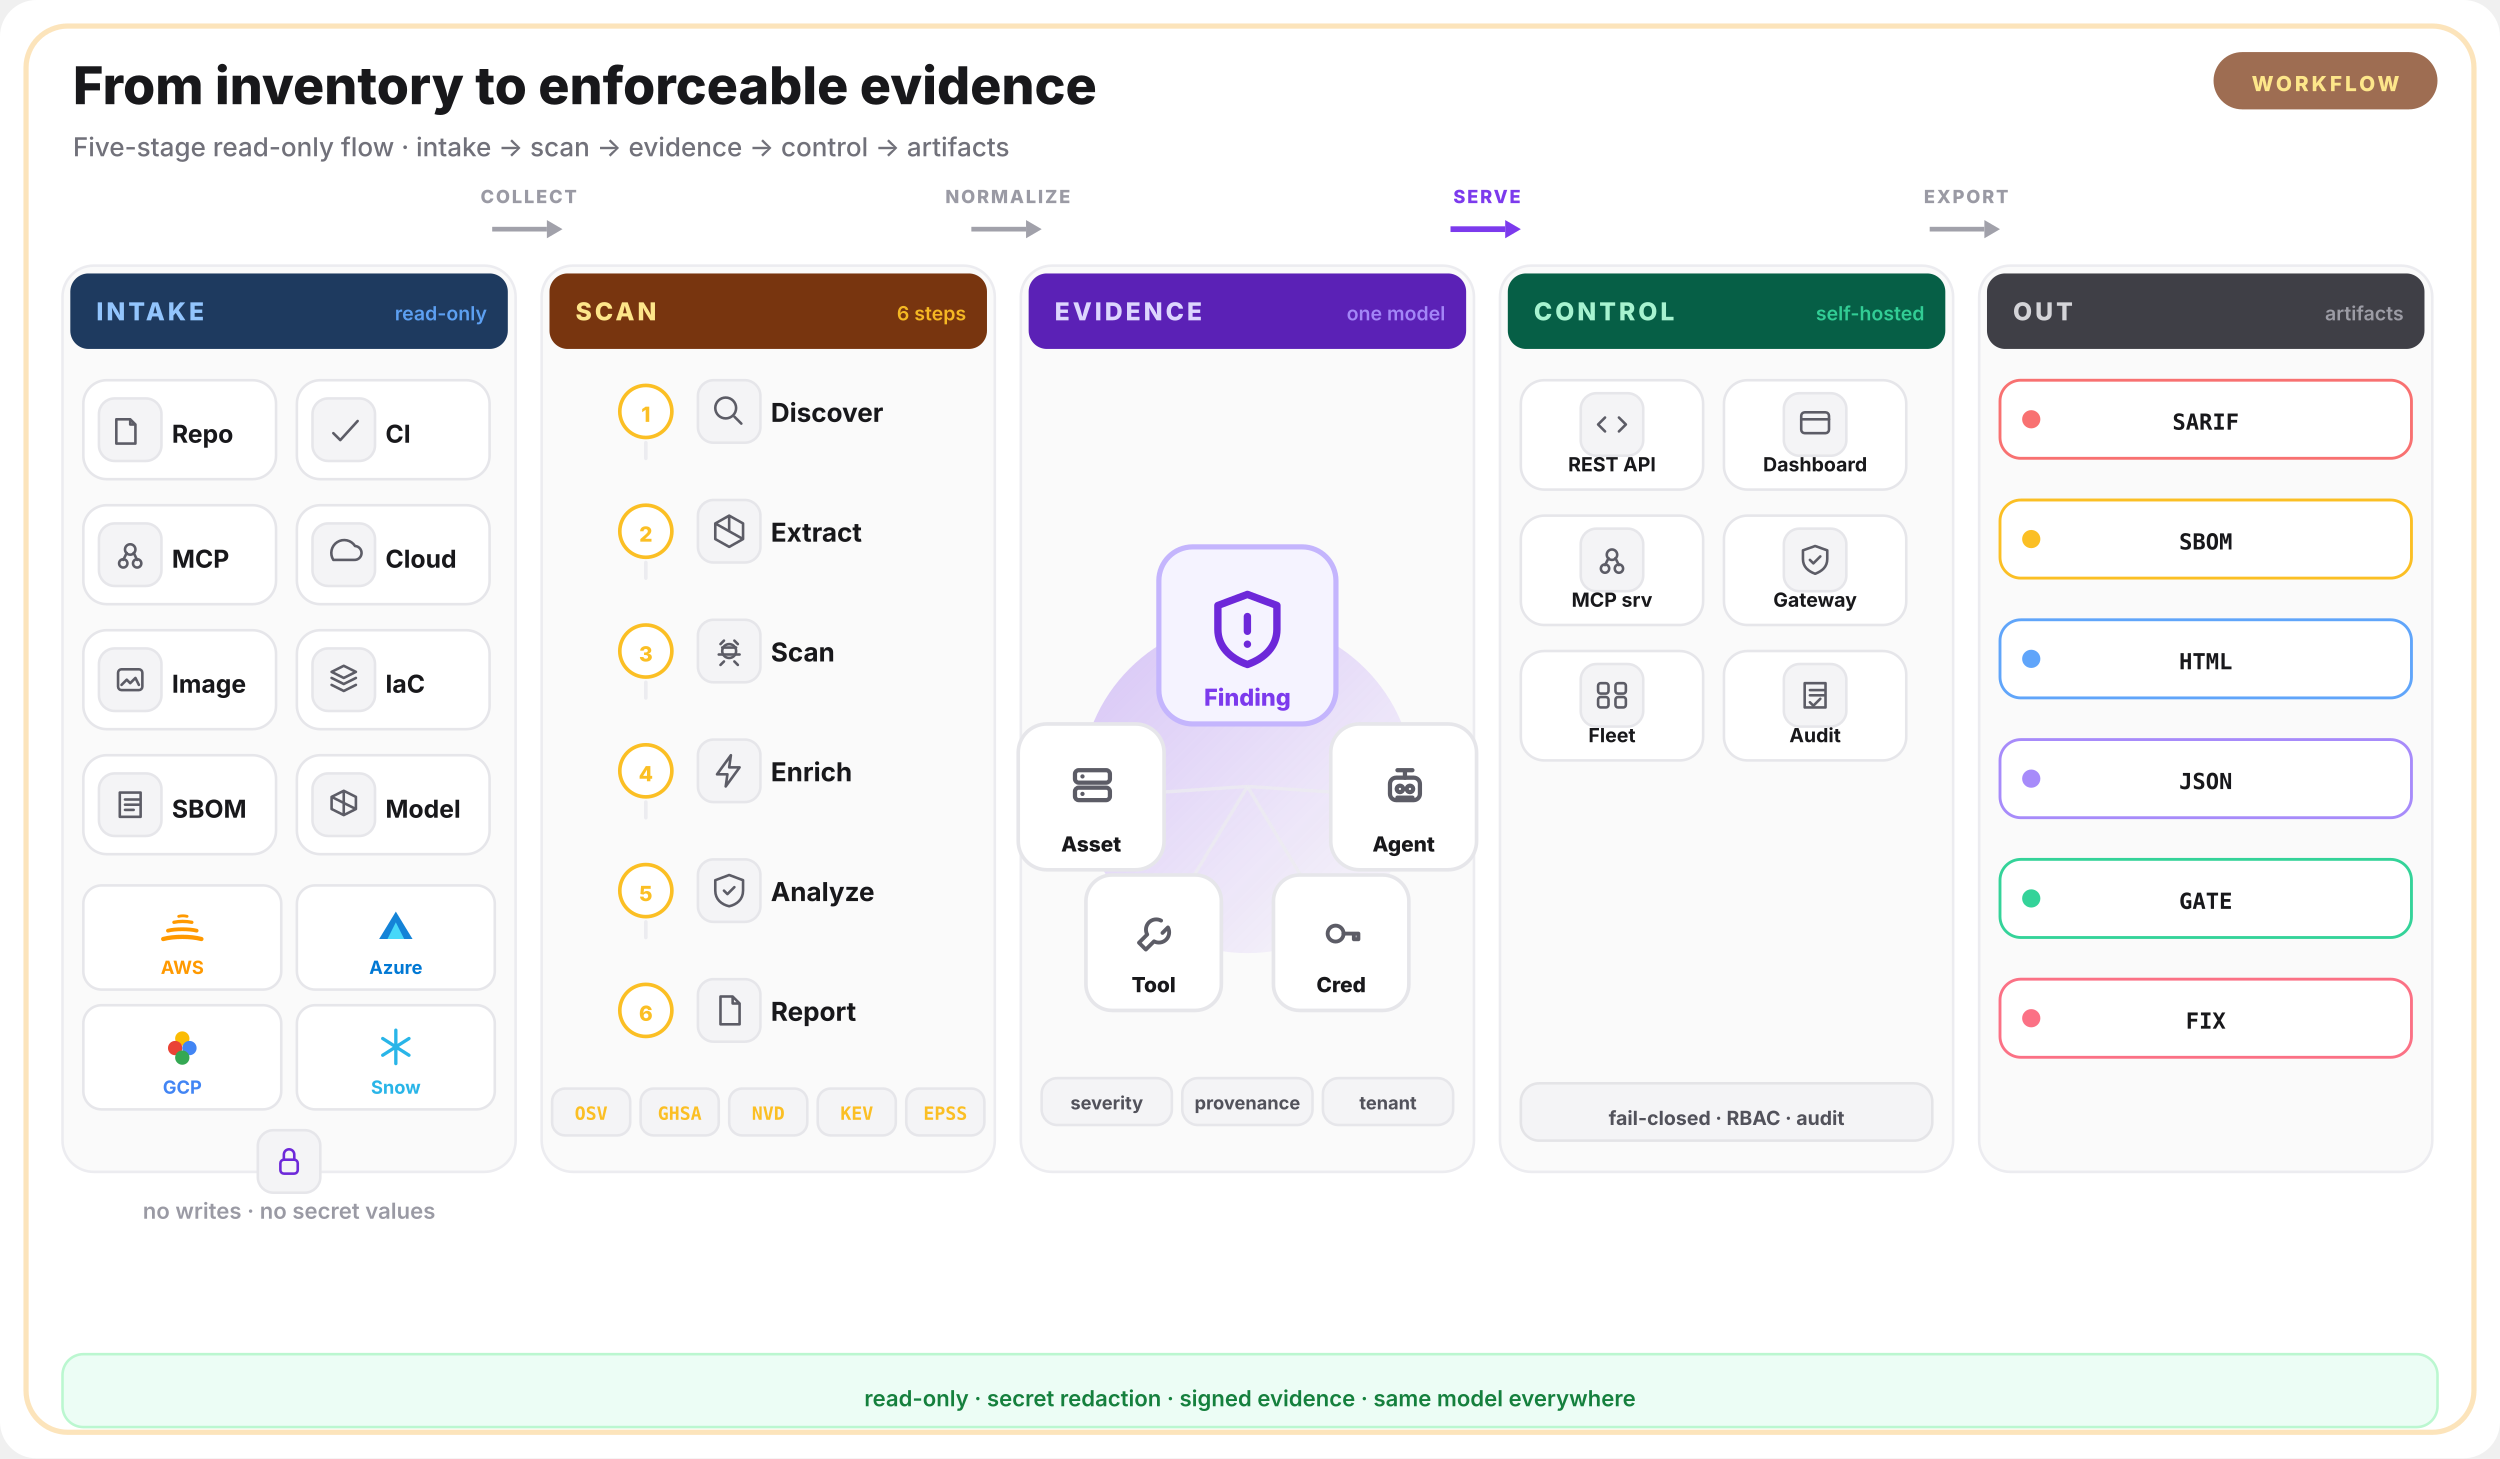
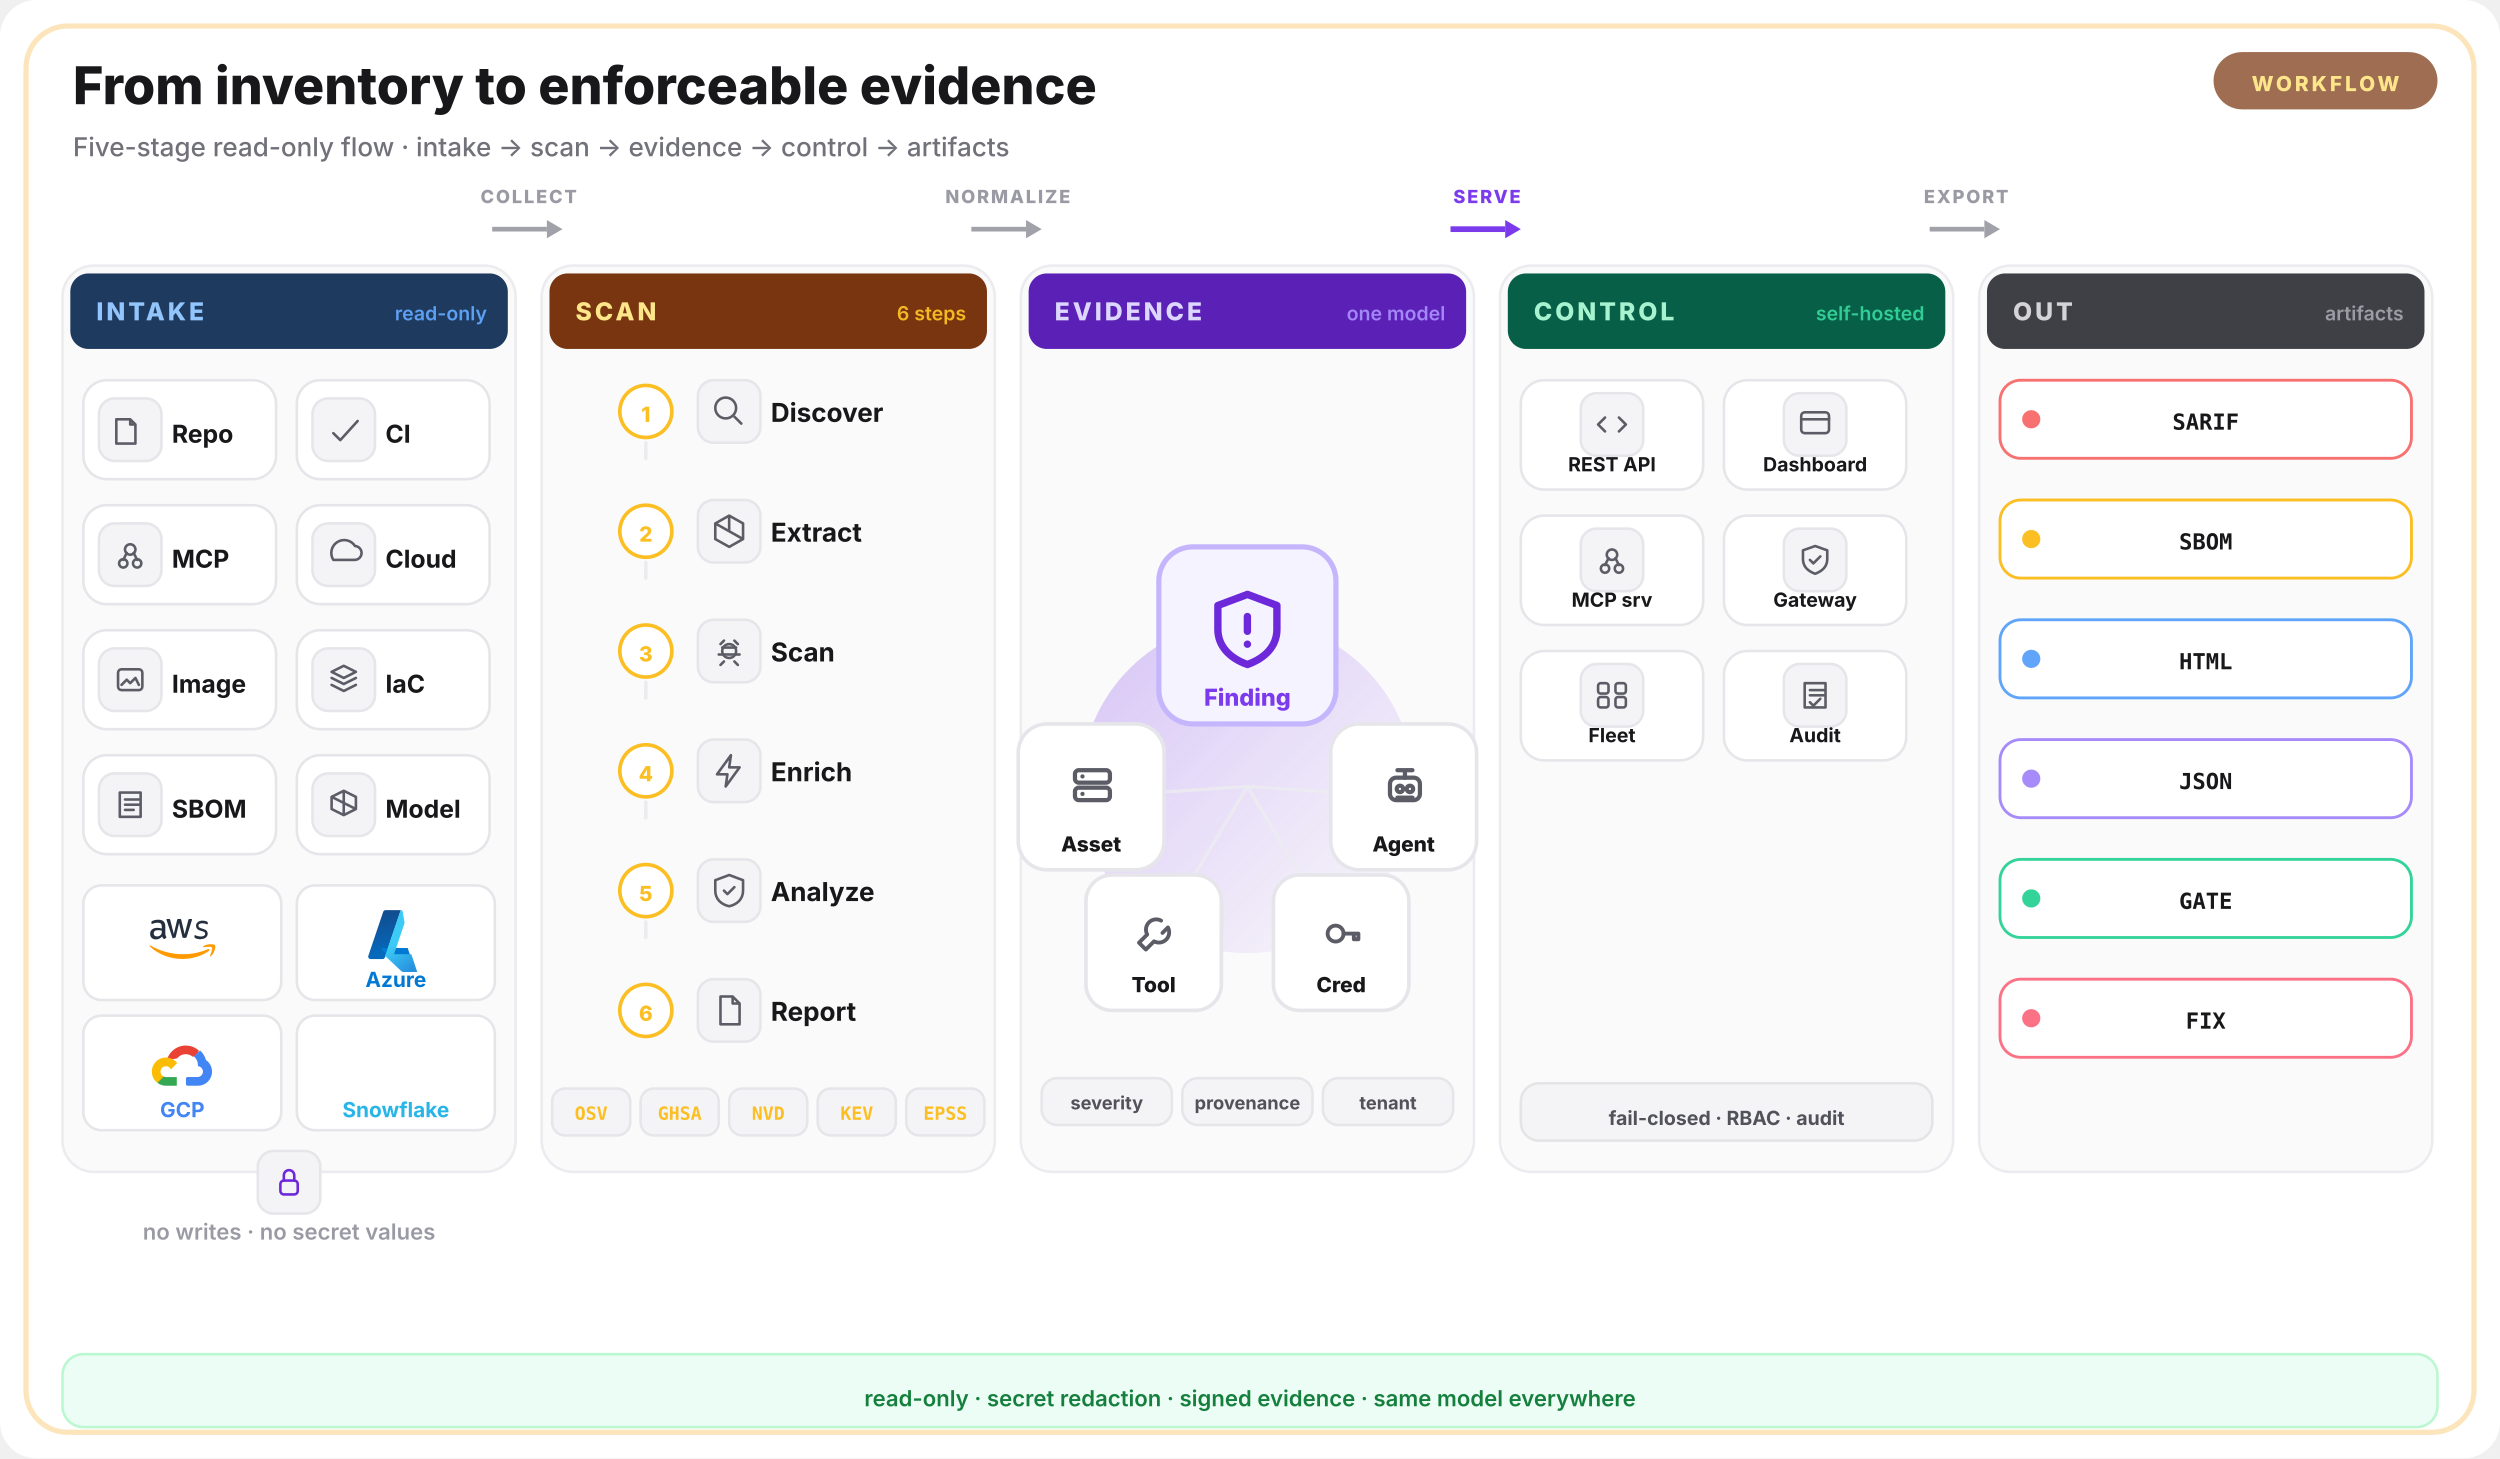
<svg xmlns="http://www.w3.org/2000/svg" width="960" height="560" viewBox="0 0 960 560" fill="none">
  <defs>
    <linearGradient id="core-glow" x1="0" y1="0" x2="1" y2="1">
      <stop offset="0%" stop-color="#7c3aed" stop-opacity="0.28" />
      <stop offset="100%" stop-color="#7c3aed" stop-opacity="0" />
    </linearGradient>
  </defs>
  <rect width="960" height="560" rx="14" fill="#ffffff" />
  <rect x="10" y="10" width="940" height="540" rx="16" fill="none" stroke="#f59e0b" stroke-width="2" opacity="0.28" />
  <rect x="850" y="20" width="86" height="22" rx="11" fill="#78350f" opacity="0.72" />
  <text x="893" y="35" text-anchor="middle" font-family="Inter,system-ui,sans-serif" font-size="8" font-weight="800" letter-spacing="0.14em" fill="#fde68a">WORKFLOW</text>
  <text x="28" y="40" font-family="Inter,system-ui,sans-serif" font-size="20" font-weight="800" fill="#18181b">From inventory to enforceable evidence</text>
  <text x="28" y="60" font-family="Inter,system-ui,sans-serif" font-size="10" font-weight="500" fill="#71717a">Five-stage read-only flow · intake -&gt; scan -&gt; evidence -&gt; control -&gt; artifacts</text>
  <rect x="24" y="102" width="174" height="348" rx="12" fill="#fafafa" stroke="#ececf0" />
  <rect x="27" y="105" width="168" height="29" rx="7" fill="#1e3a5f" />
  <text x="37" y="123" font-family="Inter,system-ui,sans-serif" font-size="9.5" font-weight="800" letter-spacing="0.12em" fill="#93c5fd">INTAKE</text>
  <text x="187" y="123" text-anchor="end" font-family="Inter,system-ui,sans-serif" font-size="7.5" font-weight="600" fill="#60a5fa" opacity="0.95">read-only</text>
  <rect x="208" y="102" width="174" height="348" rx="12" fill="#fafafa" stroke="#ececf0" />
  <rect x="211" y="105" width="168" height="29" rx="7" fill="#78350f" />
  <text x="221" y="123" font-family="Inter,system-ui,sans-serif" font-size="9.5" font-weight="800" letter-spacing="0.12em" fill="#fde68a">SCAN</text>
  <text x="371" y="123" text-anchor="end" font-family="Inter,system-ui,sans-serif" font-size="7.5" font-weight="600" fill="#fbbf24" opacity="0.95">6 steps</text>
  <rect x="392" y="102" width="174" height="348" rx="12" fill="#fafafa" stroke="#ececf0" />
  <rect x="395" y="105" width="168" height="29" rx="7" fill="#5b21b6" />
  <text x="405" y="123" font-family="Inter,system-ui,sans-serif" font-size="9.5" font-weight="800" letter-spacing="0.12em" fill="#ddd6fe">EVIDENCE</text>
  <text x="555" y="123" text-anchor="end" font-family="Inter,system-ui,sans-serif" font-size="7.5" font-weight="600" fill="#a78bfa" opacity="0.95">one model</text>
  <rect x="576" y="102" width="174" height="348" rx="12" fill="#fafafa" stroke="#ececf0" />
  <rect x="579" y="105" width="168" height="29" rx="7" fill="#065f46" />
  <text x="589" y="123" font-family="Inter,system-ui,sans-serif" font-size="9.5" font-weight="800" letter-spacing="0.12em" fill="#a7f3d0">CONTROL</text>
  <text x="739" y="123" text-anchor="end" font-family="Inter,system-ui,sans-serif" font-size="7.5" font-weight="600" fill="#34d399" opacity="0.95">self-hosted</text>
  <rect x="760" y="102" width="174" height="348" rx="12" fill="#fafafa" stroke="#ececf0" />
  <rect x="763" y="105" width="168" height="29" rx="7" fill="#3f3f46" />
  <text x="773" y="123" font-family="Inter,system-ui,sans-serif" font-size="9.5" font-weight="800" letter-spacing="0.12em" fill="#d4d4d8">OUT</text>
  <text x="923" y="123" text-anchor="end" font-family="Inter,system-ui,sans-serif" font-size="7.5" font-weight="600" fill="#a1a1aa" opacity="0.95">artifacts</text>
  <rect x="32" y="146" width="74" height="38" rx="9" fill="#ffffff" stroke="#e6e6ea" />
  <rect x="38" y="153" width="24" height="24" rx="6" fill="#f4f4f6" stroke="#e6e6ea" />
  <g transform="translate(42,157) scale(0.6666667)" fill="none" stroke="#5c5c66" stroke-width="1.5" stroke-linecap="round" stroke-linejoin="round">
    <path d="M4 6h8l3 3v11H4z M12 6v3h3" />
  </g>
  <text x="66" y="170" font-family="Inter,system-ui,sans-serif" font-size="9.5" font-weight="700" fill="#18181b">Repo</text>
  <rect x="114" y="146" width="74" height="38" rx="9" fill="#ffffff" stroke="#e6e6ea" />
  <rect x="120" y="153" width="24" height="24" rx="6" fill="#f4f4f6" stroke="#e6e6ea" />
  <g transform="translate(124,157) scale(0.6666667)" fill="none" stroke="#5c5c66" stroke-width="1.5" stroke-linecap="round" stroke-linejoin="round">
    <path d="M6 14l4 4 10-11" />
  </g>
  <text x="148" y="170" font-family="Inter,system-ui,sans-serif" font-size="9.5" font-weight="700" fill="#18181b">CI</text>
  <rect x="32" y="194" width="74" height="38" rx="9" fill="#ffffff" stroke="#e6e6ea" />
  <rect x="38" y="201" width="24" height="24" rx="6" fill="#f4f4f6" stroke="#e6e6ea" />
  <g transform="translate(42,205) scale(0.6666667)" fill="none" stroke="#5c5c66" stroke-width="1.5" stroke-linecap="round" stroke-linejoin="round">
    <circle cx="12" cy="9" r="3" />
    <circle cx="8" cy="17" r="2.4" />
    <circle cx="16" cy="17" r="2.4" />
    <path d="M10 11l-2 4 M14 11l2 4" />
  </g>
  <text x="66" y="218" font-family="Inter,system-ui,sans-serif" font-size="9.5" font-weight="700" fill="#18181b">MCP</text>
  <rect x="114" y="194" width="74" height="38" rx="9" fill="#ffffff" stroke="#e6e6ea" />
  <rect x="120" y="201" width="24" height="24" rx="6" fill="#f4f4f6" stroke="#e6e6ea" />
  <g transform="translate(124,205) scale(0.6666667)" fill="none" stroke="#5c5c66" stroke-width="1.5" stroke-linecap="round" stroke-linejoin="round">
    <path d="M6 15h12a4 4 0 0 0 .5-8A6 6 0 0 0 6 15z" />
  </g>
  <text x="148" y="218" font-family="Inter,system-ui,sans-serif" font-size="9.5" font-weight="700" fill="#18181b">Cloud</text>
  <rect x="32" y="242" width="74" height="38" rx="9" fill="#ffffff" stroke="#e6e6ea" />
  <rect x="38" y="249" width="24" height="24" rx="6" fill="#f4f4f6" stroke="#e6e6ea" />
  <g transform="translate(42,253) scale(0.6666667)" fill="none" stroke="#5c5c66" stroke-width="1.5" stroke-linecap="round" stroke-linejoin="round">
    <rect x="5" y="6" width="14" height="12" rx="2" />
    <path d="M7 15l3-3 2 2 3-3 2 4" />
  </g>
  <text x="66" y="266" font-family="Inter,system-ui,sans-serif" font-size="9.5" font-weight="700" fill="#18181b">Image</text>
  <rect x="114" y="242" width="74" height="38" rx="9" fill="#ffffff" stroke="#e6e6ea" />
  <rect x="120" y="249" width="24" height="24" rx="6" fill="#f4f4f6" stroke="#e6e6ea" />
  <g transform="translate(124,253) scale(0.6666667)" fill="none" stroke="#5c5c66" stroke-width="1.5" stroke-linecap="round" stroke-linejoin="round">
    <path d="M12 4l7 3.5-7 3.5-7-3.5z M5 11l7 3.5 7-3.5 M5 15l7 3.5 7-3.5" />
  </g>
  <text x="148" y="266" font-family="Inter,system-ui,sans-serif" font-size="9.5" font-weight="700" fill="#18181b">IaC</text>
  <rect x="32" y="290" width="74" height="38" rx="9" fill="#ffffff" stroke="#e6e6ea" />
  <rect x="38" y="297" width="24" height="24" rx="6" fill="#f4f4f6" stroke="#e6e6ea" />
  <g transform="translate(42,301) scale(0.6666667)" fill="none" stroke="#5c5c66" stroke-width="1.5" stroke-linecap="round" stroke-linejoin="round">
    <path d="M6 5h12v14H6z M9 9h8 M9 12h8 M9 15h5" />
  </g>
  <text x="66" y="314" font-family="Inter,system-ui,sans-serif" font-size="9.5" font-weight="700" fill="#18181b">SBOM</text>
  <rect x="114" y="290" width="74" height="38" rx="9" fill="#ffffff" stroke="#e6e6ea" />
  <rect x="120" y="297" width="24" height="24" rx="6" fill="#f4f4f6" stroke="#e6e6ea" />
  <g transform="translate(124,301) scale(0.6666667)" fill="none" stroke="#5c5c66" stroke-width="1.5" stroke-linecap="round" stroke-linejoin="round">
    <path d="M12 4l7 3.5v7L12 18l-7-3.5v-7z M12 4v14 M5 7.5l14 7" />
  </g>
  <text x="148" y="314" font-family="Inter,system-ui,sans-serif" font-size="9.5" font-weight="700" fill="#18181b">Model</text>
-   <rect x="32" y="340" width="76" height="40" rx="7" fill="#ffffff" stroke="#e6e6ea" />
-   <g transform="translate(59.0,345) scale(0.9166667)">
-     <path d="M4 17c4.5-1.2 11.5-1.2 16 0" stroke="#ff9900" fill="none" stroke-width="1.8" stroke-linecap="round" />
-     <path d="M6 13.5c3-.8 9-.8 12 0" stroke="#ff9900" fill="none" stroke-width="1.6" stroke-linecap="round" />
-     <path d="M8.5 10c2.2-.5 5-.5 7.5 0" stroke="#ff9900" fill="none" stroke-width="1.4" stroke-linecap="round" />
-     <path d="M10.5 7.5c1.2-.3 2.3-.3 3.5 0" stroke="#ff9900" fill="none" stroke-width="1.2" stroke-linecap="round" />
-   </g>
-   <text x="70.0" y="374" text-anchor="middle" font-family="Inter,system-ui,sans-serif" font-size="7" font-weight="700" fill="#ff9900">AWS</text>
-   <rect x="114" y="340" width="76" height="40" rx="7" fill="#ffffff" stroke="#e6e6ea" />
-   <g transform="translate(141.0,345) scale(0.9166667)">
-     <path d="M5 17 L12 5.5 L19 17 Z" fill="#0078d4" opacity="0.92" />
-     <path d="M8.5 17 L12 10 L15.5 17 Z" fill="#50e6ff" opacity="0.85" />
-   </g>
-   <text x="152.0" y="374" text-anchor="middle" font-family="Inter,system-ui,sans-serif" font-size="7" font-weight="700" fill="#0078d4">Azure</text>
-   <rect x="32" y="386" width="76" height="40" rx="7" fill="#ffffff" stroke="#e6e6ea" />
-   <g transform="translate(59.0,391) scale(0.9166667)">
-     <circle cx="12" cy="8.5" r="3" fill="#fbbc04" />
-     <circle cx="9" cy="12.5" r="3" fill="#ea4335" />
-     <circle cx="15" cy="12.5" r="3" fill="#4285f4" />
-     <circle cx="12" cy="16.5" r="3" fill="#34a853" />
-   </g>
-   <text x="70.0" y="420" text-anchor="middle" font-family="Inter,system-ui,sans-serif" font-size="7" font-weight="700" fill="#4285f4">GCP</text>
-   <rect x="114" y="386" width="76" height="40" rx="7" fill="#ffffff" stroke="#e6e6ea" />
-   <g transform="translate(141.0,391) scale(0.9166667)">
-     <path d="M12 5v14M6.5 8.5l11 7M17.5 8.5l-11 7M6.5 15.5l11-7M17.5 15.5l-11-7" stroke="#29b5e8" stroke-width="1.4" stroke-linecap="round" />
-   </g>
-   <text x="152.0" y="420" text-anchor="middle" font-family="Inter,system-ui,sans-serif" font-size="7" font-weight="700" fill="#29b5e8">Snow</text>
-   <rect x="99" y="434" width="24" height="24" rx="6" fill="#f4f4f6" stroke="#e6e6ea" />
-   <g transform="translate(103,438) scale(0.6666667)" fill="none" stroke="#6d28d9" stroke-width="1.5" stroke-linecap="round" stroke-linejoin="round">
+   <rect x="32" y="340" width="76" height="44" rx="7" fill="#ffffff" stroke="#e6e6ea" />
+   <g transform="translate(56.0,346) scale(1.166667)" color="#232F3E">
+     <path d="M6.4 10.6c0 .27.03.49.08.65.06.16.13.34.24.53a.32.32 0 0 1 .05.17c0 .07-.04.14-.13.21l-.43.29a.33.33 0 0 1-.18.06c-.07 0-.14-.03-.21-.1a2.2 2.2 0 0 1-.25-.33 5.4 5.4 0 0 1-.22-.41c-.54.64-1.22.96-2.04.96-.58 0-1.05-.17-1.39-.5-.34-.34-.51-.78-.51-1.34 0-.59.21-1.07.63-1.43.42-.36.98-.54 1.69-.54.23 0 .47.02.73.06.26.03.52.09.8.15v-.5c0-.52-.11-.89-.32-1.1-.22-.21-.59-.31-1.12-.31-.24 0-.49.03-.74.09-.26.06-.5.13-.74.22a2 2 0 0 1-.24.09.42.42 0 0 1-.11.02c-.1 0-.15-.07-.15-.22v-.34c0-.11.01-.2.05-.25.04-.05.11-.1.21-.15.24-.12.53-.23.87-.31.34-.09.69-.13 1.07-.13.82 0 1.41.18 1.8.56.38.37.57.94.57 1.7v2.24Zm-2.82 1.06c.23 0 .46-.04.71-.12.25-.08.47-.23.66-.44.11-.13.2-.28.24-.45.04-.17.07-.37.07-.61v-.29a5.8 5.8 0 0 0-.64-.12 5.2 5.2 0 0 0-.65-.04c-.46 0-.8.09-1.03.28-.23.18-.34.44-.34.78 0 .32.08.56.25.72.16.17.4.25.71.25Zm5.58.75c-.12 0-.21-.02-.26-.07-.06-.04-.11-.13-.15-.27L6.85 6.35a1.2 1.2 0 0 1-.06-.28c0-.11.05-.17.16-.17h.67c.13 0 .22.02.27.07.06.04.1.13.14.27l1.17 4.62 1.09-4.62c.03-.14.07-.23.13-.27a.47.47 0 0 1 .28-.07h.55c.13 0 .22.02.28.07.06.04.11.13.14.27l1.1 4.68 1.21-4.68c.04-.14.09-.23.14-.27a.46.46 0 0 1 .27-.07h.64c.11 0 .17.06.17.17 0 .03 0 .07-.01.11a1 1 0 0 1-.05.18l-1.69 5.42c-.04.14-.09.23-.15.27a.46.46 0 0 1-.26.07h-.6c-.13 0-.22-.02-.28-.07-.06-.05-.11-.14-.14-.28l-1.08-4.5-1.08 4.49c-.03.14-.07.23-.13.28-.06.05-.16.07-.28.07h-.6Zm8.94.18c-.36 0-.71-.04-1.06-.12-.34-.08-.61-.18-.79-.28-.11-.06-.18-.13-.21-.2a.5.5 0 0 1-.04-.19v-.35c0-.15.05-.22.16-.22.04 0 .08.01.13.02l.18.08c.24.1.5.19.78.25.28.06.56.09.85.09.45 0 .8-.08 1.05-.24.24-.16.37-.39.37-.68a.62.62 0 0 0-.17-.44c-.11-.12-.32-.23-.63-.33l-.9-.28c-.46-.14-.79-.36-1-.64a1.5 1.5 0 0 1-.31-.92c0-.27.06-.5.18-.71.11-.21.27-.39.46-.53.2-.15.42-.26.68-.34.26-.08.53-.11.81-.11.15 0 .29.01.44.03l.42.07c.13.03.25.06.37.1.12.04.21.07.27.11.09.05.15.1.19.16.04.05.06.12.06.21v.32c0 .15-.05.23-.16.23a.73.73 0 0 1-.27-.08 3.3 3.3 0 0 0-1.36-.28c-.41 0-.73.06-.95.2-.22.13-.33.34-.33.62 0 .19.06.34.19.47.13.12.36.24.7.35l.88.28c.45.14.78.34.98.6.2.26.29.55.29.88 0 .28-.06.53-.17.75-.12.22-.28.41-.48.57-.2.16-.44.28-.72.36-.29.09-.59.13-.92.13Z" fill="currentColor" />
+     <path d="M20.78 16.4c-2.36 1.74-5.79 2.67-8.74 2.67-4.13 0-7.86-1.53-10.67-4.07-.22-.2-.02-.47.24-.32 3.04 1.77 6.79 2.83 10.67 2.83 2.62 0 5.5-.54 8.15-1.67.4-.17.73.26.34.55Z" fill="#FF9900" />
+     <path d="M21.76 15.28c-.3-.39-2-.18-2.76-.09-.23.03-.27-.17-.06-.32 1.35-.95 3.57-.68 3.83-.36.26.33-.07 2.55-1.34 3.61-.2.16-.38.07-.3-.14.29-.71.93-2.31.63-2.7Z" fill="#FF9900" />
+   </g>
+   <rect x="114" y="340" width="76" height="44" rx="7" fill="#ffffff" stroke="#e6e6ea" />
+   <g transform="translate(138.0,346) scale(1.166667)">
+     <defs>
+       <linearGradient id="cl-azure-azure-a" x1="6" y1="3" x2="9" y2="17" gradientUnits="userSpaceOnUse">
+         <stop stop-color="#114A8B" />
+         <stop offset="1" stop-color="#0669BC" />
+       </linearGradient>
+       <linearGradient id="cl-azure-azure-b" x1="13" y1="13" x2="19" y2="21" gradientUnits="userSpaceOnUse">
+         <stop stop-color="#3CCBF4" />
+         <stop offset="1" stop-color="#2892DF" />
+       </linearGradient>
+     </defs>
+     <path d="M8.6 3h5.06l-5.25 15.55a.8.8 0 0 1-.76.55H3.7a.8.8 0 0 1-.76-1.06L7.84 3.55A.8.8 0 0 1 8.6 3Z" fill="url(#cl-azure-azure-a)" />
+     <path d="M15.9 15.45H7.6a.37.37 0 0 0-.25.64l5.33 4.98c.15.15.36.23.57.23h4.6l-1.95-5.85Z" fill="#0078D4" />
+     <path d="M14.16 3a.8.8 0 0 0-.76.54l-4.9 14.46.05.15 5.33 4.98c.15.14.36.22.57.22h4.6l-1.95-5.85h-5.69l3.48-10.3L14.16 3Z" fill="url(#cl-azure-azure-b)" />
+   </g>
+   <text x="152.0" y="379" text-anchor="middle" font-family="Inter,system-ui,sans-serif" font-size="8" font-weight="700" fill="#0078D4">Azure</text>
+   <rect x="32" y="390" width="76" height="44" rx="7" fill="#ffffff" stroke="#e6e6ea" />
+   <g transform="translate(56.0,396) scale(1.166667)">
+     <path d="M15.4 8.34h.5l1.43-1.43.07-.6a6.43 6.43 0 0 0-10.46 3.14c.15-.1.47-.03.47-.03l2.86-.47s.15-.24.22-.23a3.57 3.57 0 0 1 4.88-.38v.43Z" fill="#EA4335" />
+     <path d="M19.78 9.45a6.43 6.43 0 0 0-1.94-3.13L15.83 8.3a3.57 3.57 0 0 1 1.31 2.83v.36a1.79 1.79 0 0 1 0 3.57h-3.58l-.36.37v2.14l.36.36h3.58a4.65 4.65 0 0 0 2.64-8.48Z" fill="#4285F4" />
+     <path d="M6.62 17.93h3.57v-2.86H6.62a1.78 1.78 0 0 1-.74-.16l-.5.15-1.44 1.43-.13.5a4.63 4.63 0 0 0 2.81.94Z" fill="#34A853" />
+     <path d="M6.62 8.64A4.65 4.65 0 0 0 3.8 16.99l2.07-2.07a1.79 1.79 0 1 1 2.37-2.37l2.07-2.07a4.64 4.64 0 0 0-3.69-1.84Z" fill="#FBBC05" />
+   </g>
+   <text x="70.0" y="429" text-anchor="middle" font-family="Inter,system-ui,sans-serif" font-size="8" font-weight="700" fill="#4285F4">GCP</text>
+   <rect x="114" y="390" width="76" height="44" rx="7" fill="#ffffff" stroke="#e6e6ea" />
+   <g transform="translate(138.0,396) scale(1.166667)">
+     <path d="M12 1.6c.6 0 1.1.49 1.1 1.1v2.06l1.46-1.46a1.1 1.1 0 1 1 1.56 1.56L13.1 8.43v2.2l1.9-1.1 1.16-3.43a1.1 1.1 0 0 1 2.08.7l-.76 2.25 1.88-1.08a1.1 1.1 0 1 1 1.1 1.9l-1.88 1.09 2.25.76a1.1 1.1 0 0 1-.7 2.08l-3.43-1.16-1.9 1.1 1.9 1.1 3.43-1.16a1.1 1.1 0 0 1 .7 2.08l-2.25.76 1.88 1.09a1.1 1.1 0 1 1-1.1 1.9l-1.88-1.08.76 2.25a1.1 1.1 0 0 1-2.08.7l-1.16-3.43-1.9-1.1v2.2l3.02 3.01a1.1 1.1 0 1 1-1.56 1.56L13.1 19.18v2.06a1.1 1.1 0 0 1-2.2 0v-2.06l-1.46 1.46a1.1 1.1 0 0 1-1.56-1.56l3.02-3.02v-2.2l-1.9 1.1-1.16 3.43a1.1 1.1 0 0 1-2.08-.7l.76-2.25-1.88 1.08a1.1 1.1 0 1 1-1.1-1.9l1.88-1.09-2.25-.76a1.1 1.1 0 0 1 .7-2.08l3.43 1.16 1.9-1.1-1.9-1.1-3.43 1.16a1.1 1.1 0 0 1-.7-2.08l2.25-.76-1.88-1.09a1.1 1.1 0 0 1 1.1-1.9l1.88 1.08-.76-2.25a1.1 1.1 0 0 1 2.08-.7l1.16 3.43 1.9 1.1v-2.2L7.88 4.86a1.1 1.1 0 0 1 1.56-1.56l1.46 1.46V2.7c0-.61.49-1.1 1.1-1.1Z" />
+   </g>
+   <text x="152.0" y="429" text-anchor="middle" font-family="Inter,system-ui,sans-serif" font-size="8" font-weight="700" fill="#29B5E8">Snowflake</text>
+   <rect x="99" y="442" width="24" height="24" rx="6" fill="#f4f4f6" stroke="#e6e6ea" />
+   <g transform="translate(103,446) scale(0.6666667)" fill="none" stroke="#6d28d9" stroke-width="1.5" stroke-linecap="round" stroke-linejoin="round">
    <rect x="7" y="11" width="10" height="8" rx="2" />
    <path d="M9 11V8a3 3 0 0 1 6 0v3" />
  </g>
-   <text x="111" y="468" text-anchor="middle" font-family="Inter,system-ui,sans-serif" font-size="8.5" font-weight="600" fill="#9a9aa4">no writes · no secret values</text>
+   <text x="111" y="476" text-anchor="middle" font-family="Inter,system-ui,sans-serif" font-size="8.5" font-weight="600" fill="#9a9aa4">no writes · no secret values</text>
  <circle cx="248" cy="158" r="10" fill="#ffffff" stroke="#fbbf24" stroke-width="1.4" />
  <text x="248" y="162" text-anchor="middle" font-family="Inter,system-ui,sans-serif" font-size="8" font-weight="800" fill="#fbbf24">1</text>
  <rect x="268" y="146" width="24" height="24" rx="6" fill="#f4f4f6" stroke="#e6e6ea" />
  <g transform="translate(272,150) scale(0.6666667)" fill="none" stroke="#5c5c66" stroke-width="1.5" stroke-linecap="round" stroke-linejoin="round">
    <circle cx="10" cy="10" r="6" />
    <path d="M15 15l4 4" />
  </g>
  <text x="296" y="162" font-family="Inter,system-ui,sans-serif" font-size="10" font-weight="700" fill="#18181b">Discover</text>
  <path d="M248 170 V176" stroke="#ececf0" stroke-width="1.4" stroke-linecap="round" />
  <circle cx="248" cy="204" r="10" fill="#ffffff" stroke="#fbbf24" stroke-width="1.4" />
  <text x="248" y="208" text-anchor="middle" font-family="Inter,system-ui,sans-serif" font-size="8" font-weight="800" fill="#fbbf24">2</text>
  <rect x="268" y="192" width="24" height="24" rx="6" fill="#f4f4f6" stroke="#e6e6ea" />
  <g transform="translate(272,196) scale(0.6666667)" fill="none" stroke="#5c5c66" stroke-width="1.5" stroke-linecap="round" stroke-linejoin="round">
    <path d="M12 3l8 4.5v9L12 21l-8-4.5v-9z M12 3v9 M4 7.5l16 9" />
  </g>
  <text x="296" y="208" font-family="Inter,system-ui,sans-serif" font-size="10" font-weight="700" fill="#18181b">Extract</text>
  <path d="M248 216 V222" stroke="#ececf0" stroke-width="1.4" stroke-linecap="round" />
  <circle cx="248" cy="250" r="10" fill="#ffffff" stroke="#fbbf24" stroke-width="1.4" />
  <text x="248" y="254" text-anchor="middle" font-family="Inter,system-ui,sans-serif" font-size="8" font-weight="800" fill="#fbbf24">3</text>
  <rect x="268" y="238" width="24" height="24" rx="6" fill="#f4f4f6" stroke="#e6e6ea" />
  <g transform="translate(272,242) scale(0.6666667)" fill="none" stroke="#5c5c66" stroke-width="1.5" stroke-linecap="round" stroke-linejoin="round">
    <path d="M8 10h8M6 14h12M9 6l-2 2M15 6l2 2M9 18l-2 2M15 18l2 2" />
    <circle cx="12" cy="12" r="4" />
  </g>
  <text x="296" y="254" font-family="Inter,system-ui,sans-serif" font-size="10" font-weight="700" fill="#18181b">Scan</text>
  <path d="M248 262 V268" stroke="#ececf0" stroke-width="1.4" stroke-linecap="round" />
  <circle cx="248" cy="296" r="10" fill="#ffffff" stroke="#fbbf24" stroke-width="1.4" />
  <text x="248" y="300" text-anchor="middle" font-family="Inter,system-ui,sans-serif" font-size="8" font-weight="800" fill="#fbbf24">4</text>
  <rect x="268" y="284" width="24" height="24" rx="6" fill="#f4f4f6" stroke="#e6e6ea" />
  <g transform="translate(272,288) scale(0.6666667)" fill="none" stroke="#5c5c66" stroke-width="1.5" stroke-linecap="round" stroke-linejoin="round">
    <path d="M13 3L5 14h6l-1 7 8-11h-6z" />
  </g>
  <text x="296" y="300" font-family="Inter,system-ui,sans-serif" font-size="10" font-weight="700" fill="#18181b">Enrich</text>
  <path d="M248 308 V314" stroke="#ececf0" stroke-width="1.4" stroke-linecap="round" />
  <circle cx="248" cy="342" r="10" fill="#ffffff" stroke="#fbbf24" stroke-width="1.4" />
  <text x="248" y="346" text-anchor="middle" font-family="Inter,system-ui,sans-serif" font-size="8" font-weight="800" fill="#fbbf24">5</text>
  <rect x="268" y="330" width="24" height="24" rx="6" fill="#f4f4f6" stroke="#e6e6ea" />
  <g transform="translate(272,334) scale(0.6666667)" fill="none" stroke="#5c5c66" stroke-width="1.5" stroke-linecap="round" stroke-linejoin="round">
    <path d="M12 3l8 3v6c0 5-3.5 8-8 9-4.5-1-8-4-8-9V6z" />
    <path d="M9 12l2 2 4-4" />
  </g>
  <text x="296" y="346" font-family="Inter,system-ui,sans-serif" font-size="10" font-weight="700" fill="#18181b">Analyze</text>
  <path d="M248 354 V360" stroke="#ececf0" stroke-width="1.4" stroke-linecap="round" />
  <circle cx="248" cy="388" r="10" fill="#ffffff" stroke="#fbbf24" stroke-width="1.4" />
  <text x="248" y="392" text-anchor="middle" font-family="Inter,system-ui,sans-serif" font-size="8" font-weight="800" fill="#fbbf24">6</text>
  <rect x="268" y="376" width="24" height="24" rx="6" fill="#f4f4f6" stroke="#e6e6ea" />
  <g transform="translate(272,380) scale(0.6666667)" fill="none" stroke="#5c5c66" stroke-width="1.5" stroke-linecap="round" stroke-linejoin="round">
    <path d="M7 4h7l4 4v12H7z M14 4v4h4" />
  </g>
  <text x="296" y="392" font-family="Inter,system-ui,sans-serif" font-size="10" font-weight="700" fill="#18181b">Report</text>
  <rect x="212" y="418" width="30" height="18" rx="5" fill="#f4f4f6" stroke="#e6e6ea" />
  <text x="227.0" y="430" text-anchor="middle" font-family="ui-monospace,monospace" font-size="7" font-weight="700" fill="#fbbf24">OSV</text>
  <rect x="246" y="418" width="30" height="18" rx="5" fill="#f4f4f6" stroke="#e6e6ea" />
  <text x="261.0" y="430" text-anchor="middle" font-family="ui-monospace,monospace" font-size="7" font-weight="700" fill="#fbbf24">GHSA</text>
  <rect x="280" y="418" width="30" height="18" rx="5" fill="#f4f4f6" stroke="#e6e6ea" />
  <text x="295.0" y="430" text-anchor="middle" font-family="ui-monospace,monospace" font-size="7" font-weight="700" fill="#fbbf24">NVD</text>
  <rect x="314" y="418" width="30" height="18" rx="5" fill="#f4f4f6" stroke="#e6e6ea" />
  <text x="329.0" y="430" text-anchor="middle" font-family="ui-monospace,monospace" font-size="7" font-weight="700" fill="#fbbf24">KEV</text>
  <rect x="348" y="418" width="30" height="18" rx="5" fill="#f4f4f6" stroke="#e6e6ea" />
  <text x="363.0" y="430" text-anchor="middle" font-family="ui-monospace,monospace" font-size="7" font-weight="700" fill="#fbbf24">EPSS</text>
  <circle cx="479" cy="302" r="64" fill="url(#core-glow)" />
  <line x1="479" y1="302" x2="419" y2="306" stroke="#ececf0" stroke-width="1.3" opacity="0.75" />
  <line x1="479" y1="302" x2="539" y2="306" stroke="#ececf0" stroke-width="1.3" opacity="0.75" />
  <line x1="479" y1="302" x2="443" y2="362" stroke="#ececf0" stroke-width="1.3" opacity="0.75" />
  <line x1="479" y1="302" x2="515" y2="362" stroke="#ececf0" stroke-width="1.3" opacity="0.75" />
  <rect x="445" y="210" width="68" height="68" rx="13" fill="#f5f3ff" stroke="#c4b5fd" stroke-width="2" />
  <g transform="translate(462,224) scale(1.416667)" fill="none" stroke="#6d28d9" stroke-width="2.0" stroke-linecap="round" stroke-linejoin="round">
    <path d="M12 3l8 3v6.5c0 4.5-3.2 7.8-8 9.5-4.8-1.7-8-5-8-9.5V6z" />
    <path d="M12 9v4" />
    <path d="M12 16.5h.01" />
  </g>
  <text x="479" y="271" text-anchor="middle" font-family="Inter,system-ui,sans-serif" font-size="9" font-weight="800" fill="#7c3aed">Finding</text>
  <rect x="391" y="278" width="56" height="56" rx="11" fill="#ffffff" stroke="#e6e6ea" stroke-width="1.4" />
  <g transform="translate(408,290) scale(0.9583333)" fill="none" stroke="#5c5c66" stroke-width="1.7" stroke-linecap="round" stroke-linejoin="round">
    <rect x="5" y="6" width="14" height="5" rx="1.5" />
    <rect x="5" y="13" width="14" height="5" rx="1.5" />
    <path d="M8 8.5h.01 M8 15.5h.01" />
  </g>
  <text x="419" y="327" text-anchor="middle" font-family="Inter,system-ui,sans-serif" font-size="8" font-weight="800" fill="#18181b">Asset</text>
  <rect x="511" y="278" width="56" height="56" rx="11" fill="#ffffff" stroke="#e6e6ea" stroke-width="1.4" />
  <g transform="translate(528,290) scale(0.9583333)" fill="none" stroke="#5c5c66" stroke-width="1.7" stroke-linecap="round" stroke-linejoin="round">
    <rect x="6" y="9" width="12" height="9" rx="2.5" />
    <circle cx="10" cy="13.5" r="1.3" />
    <circle cx="14" cy="13.5" r="1.3" />
    <path d="M9 17h6M12 6v3M9 6h6" />
  </g>
  <text x="539" y="327" text-anchor="middle" font-family="Inter,system-ui,sans-serif" font-size="8" font-weight="800" fill="#18181b">Agent</text>
  <rect x="417" y="336" width="52" height="52" rx="10" fill="#ffffff" stroke="#e6e6ea" stroke-width="1.4" />
  <g transform="translate(433,348) scale(0.875)" fill="none" stroke="#5c5c66" stroke-width="1.7" stroke-linecap="round" stroke-linejoin="round">
    <path d="M14.7 6.3a4.5 4.5 0 0 0-6.1 6.1L5 16l3 3 3.6-3.6a4.5 4.5 0 0 0 6.1-6.1l-2.4 2.4" />
  </g>
  <text x="443" y="381" text-anchor="middle" font-family="Inter,system-ui,sans-serif" font-size="8" font-weight="800" fill="#18181b">Tool</text>
  <rect x="489" y="336" width="52" height="52" rx="10" fill="#ffffff" stroke="#e6e6ea" stroke-width="1.4" />
  <g transform="translate(505,348) scale(0.875)" fill="none" stroke="#5c5c66" stroke-width="1.7" stroke-linecap="round" stroke-linejoin="round">
    <circle cx="9" cy="12" r="3.5" />
    <path d="M12.5 12H19v2.5h-2V12" />
  </g>
  <text x="515" y="381" text-anchor="middle" font-family="Inter,system-ui,sans-serif" font-size="8" font-weight="800" fill="#18181b">Cred</text>
  <rect x="400" y="414" width="50" height="18" rx="6" fill="#f4f4f6" stroke="#e6e6ea" />
  <text x="425.0" y="426" text-anchor="middle" font-family="Inter,system-ui,sans-serif" font-size="7" font-weight="700" fill="#52525b">severity</text>
  <rect x="454" y="414" width="50" height="18" rx="6" fill="#f4f4f6" stroke="#e6e6ea" />
  <text x="479.0" y="426" text-anchor="middle" font-family="Inter,system-ui,sans-serif" font-size="7" font-weight="700" fill="#52525b">provenance</text>
  <rect x="508" y="414" width="50" height="18" rx="6" fill="#f4f4f6" stroke="#e6e6ea" />
  <text x="533.0" y="426" text-anchor="middle" font-family="Inter,system-ui,sans-serif" font-size="7" font-weight="700" fill="#52525b">tenant</text>
  <rect x="584" y="146" width="70" height="42" rx="9" fill="#ffffff" stroke="#e6e6ea" />
  <rect x="607" y="151" width="24" height="24" rx="6" fill="#f4f4f6" stroke="#e6e6ea" />
  <g transform="translate(611,155) scale(0.6666667)" fill="none" stroke="#5c5c66" stroke-width="1.5" stroke-linecap="round" stroke-linejoin="round">
    <path d="M8 8l-4 4 4 4M16 8l4 4-4 4" />
  </g>
  <text x="619" y="181" text-anchor="middle" font-family="Inter,system-ui,sans-serif" font-size="7.5" font-weight="700" fill="#18181b">REST API</text>
  <rect x="662" y="146" width="70" height="42" rx="9" fill="#ffffff" stroke="#e6e6ea" />
  <rect x="685" y="151" width="24" height="24" rx="6" fill="#f4f4f6" stroke="#e6e6ea" />
  <g transform="translate(689,155) scale(0.6666667)" fill="none" stroke="#5c5c66" stroke-width="1.5" stroke-linecap="round" stroke-linejoin="round">
    <rect x="4" y="5" width="16" height="12" rx="2" />
    <path d="M4 9h16" />
  </g>
  <text x="697" y="181" text-anchor="middle" font-family="Inter,system-ui,sans-serif" font-size="7.5" font-weight="700" fill="#18181b">Dashboard</text>
  <rect x="584" y="198" width="70" height="42" rx="9" fill="#ffffff" stroke="#e6e6ea" />
  <rect x="607" y="203" width="24" height="24" rx="6" fill="#f4f4f6" stroke="#e6e6ea" />
  <g transform="translate(611,207) scale(0.6666667)" fill="none" stroke="#5c5c66" stroke-width="1.5" stroke-linecap="round" stroke-linejoin="round">
    <circle cx="12" cy="9" r="3" />
    <circle cx="8" cy="17" r="2.4" />
    <circle cx="16" cy="17" r="2.4" />
    <path d="M10 11l-2 4 M14 11l2 4" />
  </g>
  <text x="619" y="233" text-anchor="middle" font-family="Inter,system-ui,sans-serif" font-size="7.5" font-weight="700" fill="#18181b">MCP srv</text>
  <rect x="662" y="198" width="70" height="42" rx="9" fill="#ffffff" stroke="#e6e6ea" />
  <rect x="685" y="203" width="24" height="24" rx="6" fill="#f4f4f6" stroke="#e6e6ea" />
  <g transform="translate(689,207) scale(0.6666667)" fill="none" stroke="#5c5c66" stroke-width="1.5" stroke-linecap="round" stroke-linejoin="round">
    <path d="M12 4l7 2.5v5c0 4.5-3 7-7 8.5-4-1.5-7-4-7-8.5v-5z" />
    <path d="M9 12l2 2 4-4" />
  </g>
  <text x="697" y="233" text-anchor="middle" font-family="Inter,system-ui,sans-serif" font-size="7.5" font-weight="700" fill="#18181b">Gateway</text>
  <rect x="584" y="250" width="70" height="42" rx="9" fill="#ffffff" stroke="#e6e6ea" />
  <rect x="607" y="255" width="24" height="24" rx="6" fill="#f4f4f6" stroke="#e6e6ea" />
  <g transform="translate(611,259) scale(0.6666667)" fill="none" stroke="#5c5c66" stroke-width="1.5" stroke-linecap="round" stroke-linejoin="round">
    <rect x="4" y="5" width="6" height="6" rx="1.5" />
    <rect x="14" y="5" width="6" height="6" rx="1.5" />
    <rect x="4" y="13" width="6" height="6" rx="1.5" />
    <rect x="14" y="13" width="6" height="6" rx="1.5" />
  </g>
  <text x="619" y="285" text-anchor="middle" font-family="Inter,system-ui,sans-serif" font-size="7.5" font-weight="700" fill="#18181b">Fleet</text>
  <rect x="662" y="250" width="70" height="42" rx="9" fill="#ffffff" stroke="#e6e6ea" />
  <rect x="685" y="255" width="24" height="24" rx="6" fill="#f4f4f6" stroke="#e6e6ea" />
  <g transform="translate(689,259) scale(0.6666667)" fill="none" stroke="#5c5c66" stroke-width="1.5" stroke-linecap="round" stroke-linejoin="round">
    <path d="M6 5h12v14H6z M9 9h8 M9 12h8" />
    <path d="M9 16l2 2 4-4" />
  </g>
  <text x="697" y="285" text-anchor="middle" font-family="Inter,system-ui,sans-serif" font-size="7.5" font-weight="700" fill="#18181b">Audit</text>
  <rect x="584" y="416" width="158" height="22" rx="7" fill="#f4f4f6" stroke="#e4e4e7" />
  <text x="663" y="432" text-anchor="middle" font-family="Inter,system-ui,sans-serif" font-size="7.5" font-weight="700" fill="#52525b">fail-closed · RBAC · audit</text>
  <rect x="768" y="146" width="158" height="30" rx="8" fill="#ffffff" stroke="#f87171" stroke-width="1.1" />
  <circle cx="780" cy="161" r="3.5" fill="#f87171" />
  <text x="847" y="165" text-anchor="middle" font-family="ui-monospace,monospace" font-size="8.5" font-weight="800" fill="#18181b">SARIF</text>
  <rect x="768" y="192" width="158" height="30" rx="8" fill="#ffffff" stroke="#fbbf24" stroke-width="1.1" />
  <circle cx="780" cy="207" r="3.5" fill="#fbbf24" />
  <text x="847" y="211" text-anchor="middle" font-family="ui-monospace,monospace" font-size="8.5" font-weight="800" fill="#18181b">SBOM</text>
  <rect x="768" y="238" width="158" height="30" rx="8" fill="#ffffff" stroke="#60a5fa" stroke-width="1.1" />
  <circle cx="780" cy="253" r="3.5" fill="#60a5fa" />
  <text x="847" y="257" text-anchor="middle" font-family="ui-monospace,monospace" font-size="8.5" font-weight="800" fill="#18181b">HTML</text>
  <rect x="768" y="284" width="158" height="30" rx="8" fill="#ffffff" stroke="#a78bfa" stroke-width="1.1" />
  <circle cx="780" cy="299" r="3.5" fill="#a78bfa" />
  <text x="847" y="303" text-anchor="middle" font-family="ui-monospace,monospace" font-size="8.5" font-weight="800" fill="#18181b">JSON</text>
  <rect x="768" y="330" width="158" height="30" rx="8" fill="#ffffff" stroke="#34d399" stroke-width="1.1" />
  <circle cx="780" cy="345" r="3.5" fill="#34d399" />
  <text x="847" y="349" text-anchor="middle" font-family="ui-monospace,monospace" font-size="8.5" font-weight="800" fill="#18181b">GATE</text>
  <rect x="768" y="376" width="158" height="30" rx="8" fill="#ffffff" stroke="#fb7185" stroke-width="1.1" />
  <circle cx="780" cy="391" r="3.5" fill="#fb7185" />
  <text x="847" y="395" text-anchor="middle" font-family="ui-monospace,monospace" font-size="8.5" font-weight="800" fill="#18181b">FIX</text>
  <line x1="189" y1="88" x2="210" y2="88" stroke="#a1a1aa" stroke-width="1.8" />
  <polygon points="216,88 210,84.5 210,91.5" fill="#a1a1aa" />
  <text x="203" y="78" text-anchor="middle" font-family="Inter,system-ui,sans-serif" font-size="7" font-weight="800" letter-spacing="0.1em" fill="#9a9aa4">COLLECT</text>
  <line x1="373" y1="88" x2="394" y2="88" stroke="#a1a1aa" stroke-width="1.8" />
  <polygon points="400,88 394,84.5 394,91.5" fill="#a1a1aa" />
  <text x="387" y="78" text-anchor="middle" font-family="Inter,system-ui,sans-serif" font-size="7" font-weight="800" letter-spacing="0.1em" fill="#9a9aa4">NORMALIZE</text>
  <line x1="557" y1="88" x2="578" y2="88" stroke="#7c3aed" stroke-width="2.2" />
  <polygon points="584,88 578,84.5 578,91.5" fill="#7c3aed" />
  <text x="571" y="78" text-anchor="middle" font-family="Inter,system-ui,sans-serif" font-size="7" font-weight="800" letter-spacing="0.1em" fill="#7c3aed">SERVE</text>
  <line x1="741" y1="88" x2="762" y2="88" stroke="#a1a1aa" stroke-width="1.8" />
  <polygon points="768,88 762,84.5 762,91.5" fill="#a1a1aa" />
  <text x="755" y="78" text-anchor="middle" font-family="Inter,system-ui,sans-serif" font-size="7" font-weight="800" letter-spacing="0.1em" fill="#9a9aa4">EXPORT</text>
  <rect x="24" y="520" width="912" height="28" rx="8" fill="#ecfdf5" stroke="#bbf7d0" />
  <text x="480" y="540" text-anchor="middle" font-family="Inter,system-ui,sans-serif" font-size="8.5" font-weight="600" fill="#15803d">read-only · secret redaction · signed evidence · same model everywhere</text>
</svg>
